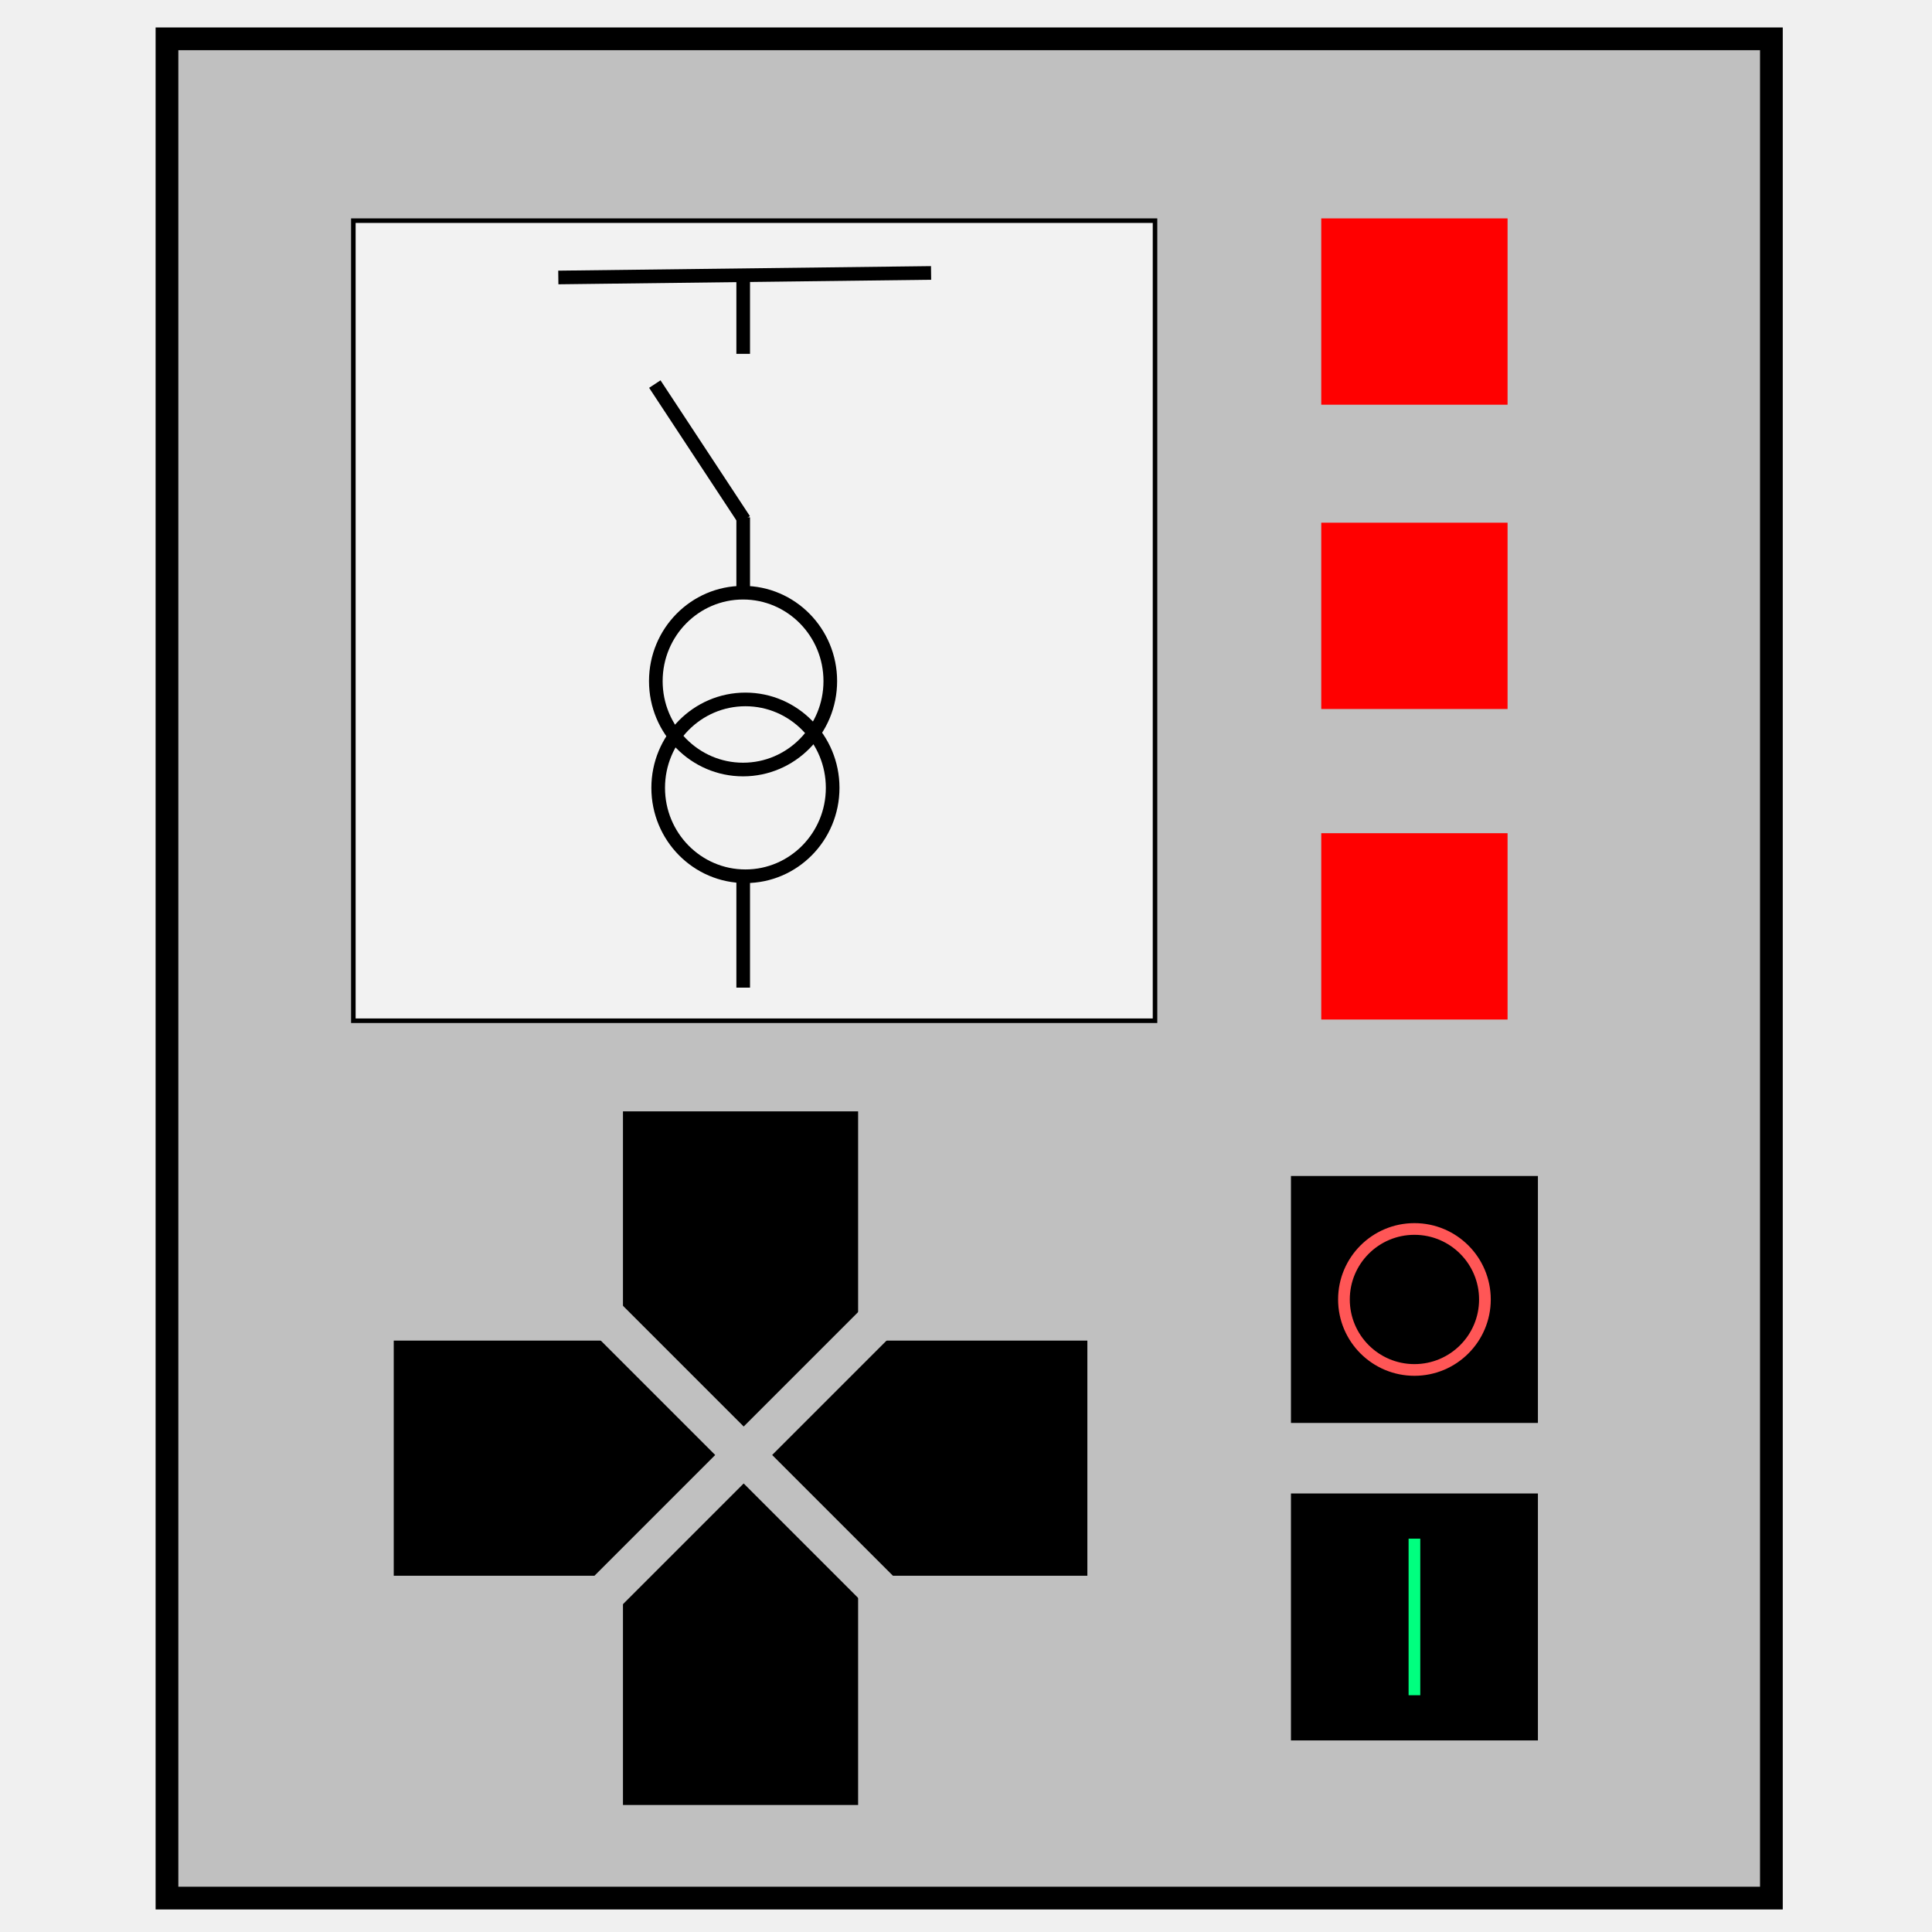
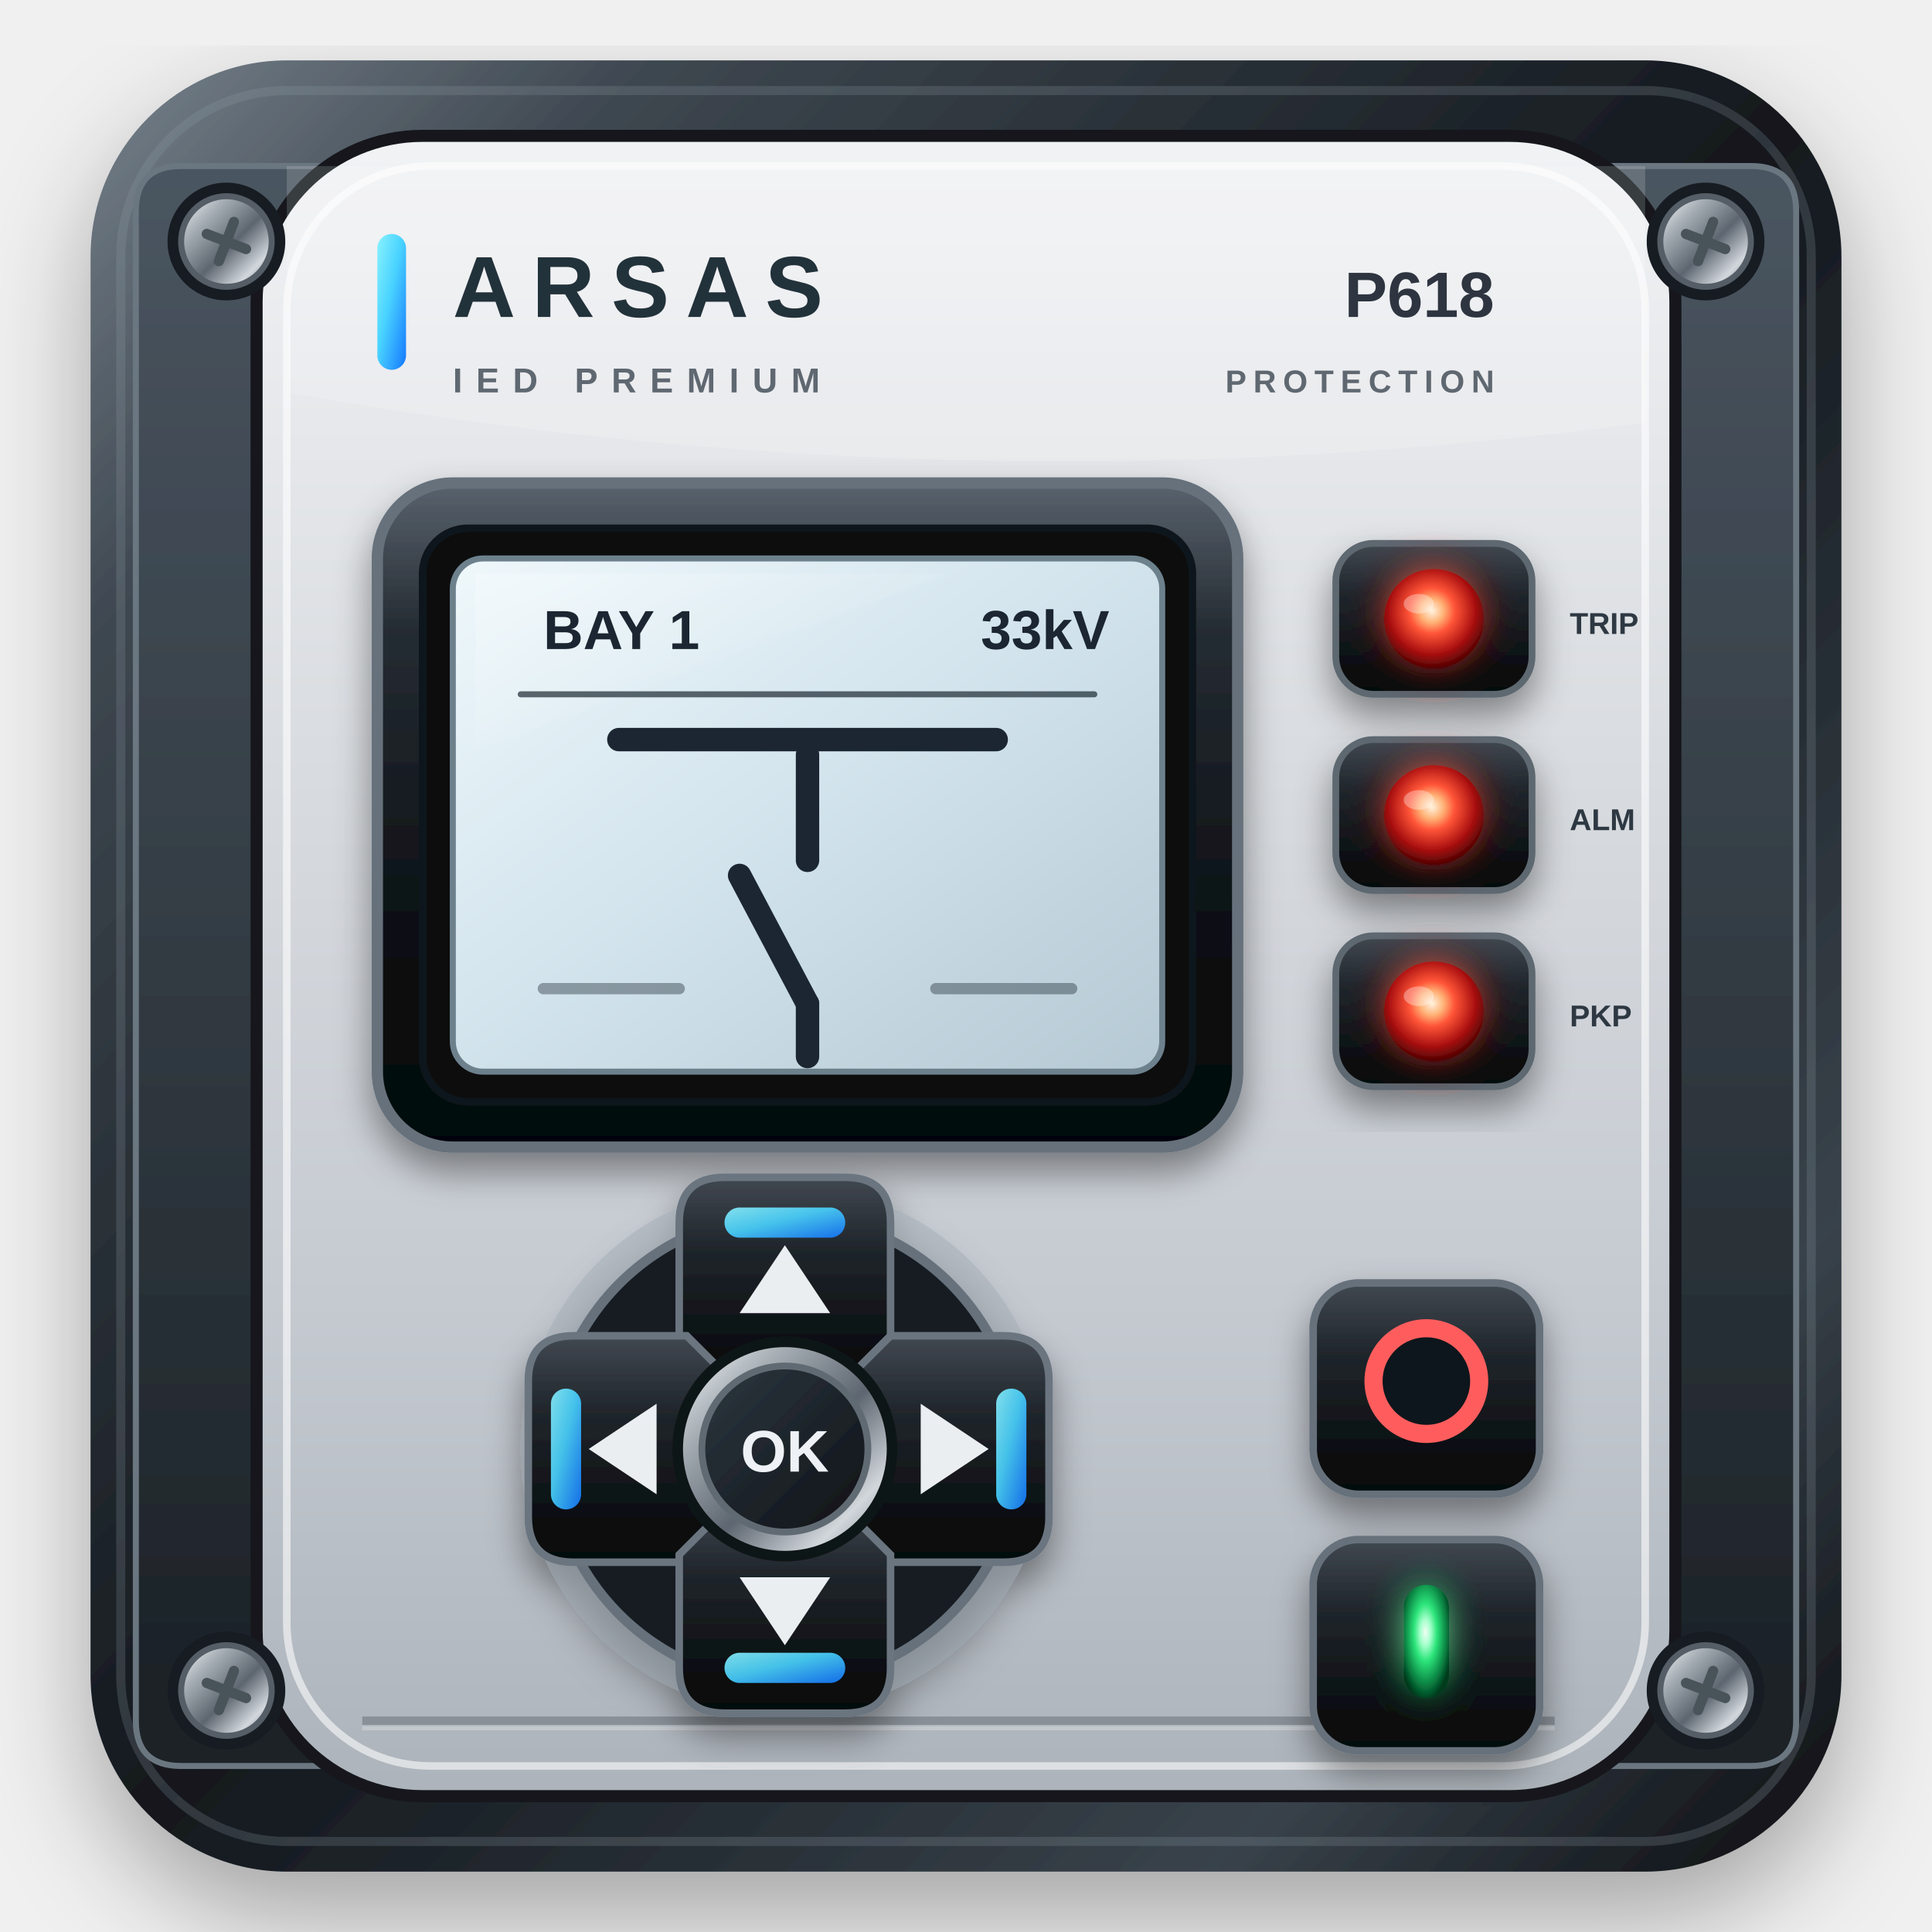
- <svg xmlns="http://www.w3.org/2000/svg" width="425" height="425">
-   <g class="layer">
-     <rect fill="#c0c0c0" stroke="#000000" stroke-width="5" x="36.73" y="8.54" width="352.94" height="409" id="svg_1" />
-     <path />
-     <path />
-     <path />
-     <path />
-     <path />
-     <path />
-     <g id="svg_9" transform="matrix(0.984335 0 0 0.984335 -162.177 -31.1365)">
-       <g id="svg_8" transform="matrix(1 0 0 1 64.19 -12.41)">
-         <path stroke-width="0" />
-         <path stroke-width="0" />
-         <path stroke-width="0" />
-         <path fill="#000000" stroke="#000000" stroke-width="0" d="m188.56,343.64l51.23,0l0,-51.23l52.55,0l0,51.23l51.23,0l0,52.55l-51.23,0l0,51.23l-52.55,0l0,-51.23l-51.23,0z" id="svg_27" />
-       </g>
-       <g id="svg_7" transform="rotate(-45 330.25 357.5) matrix(1 0 0 1 -229.75 86)">
-         <rect fill="#c0c0c0" stroke="#00e2e2" stroke-width="0" x="493" y="267" width="134" height="9" id="svg_5" />
-         <rect fill="#c0c0c0" stroke="#00e2e2" stroke-width="0" x="494" y="267" width="134" height="9" id="svg_6" transform="rotate(90 561 271.5)" />
-       </g>
-     </g>
-     <rect fill="#f2f2f2" stroke="#000000" x="77.73" y="48.54" width="176.35" height="176" id="svg_2" />
-     <g id="svg_35" transform="matrix(1 0 0 1 -103.182 -24.4604)">
-       <line fill="none" stroke="#000000" stroke-width="3" x1="226" y1="85.5" x2="308" y2="84.5" id="svg_28" />
-       <line fill="none" stroke="#000000" stroke-width="3" x1="266.67" y1="84.46" x2="266.67" y2="102.3" id="svg_29" />
-       <line fill="none" stroke="#000000" stroke-width="3" x1="266.67" y1="138.26" x2="266.67" y2="154.48" id="svg_30" />
-       <line fill="none" stroke="#000000" stroke-width="3" x1="247.23" y1="108.95" x2="266.89" y2="138.82" id="svg_31" />
-       <ellipse fill="none" stroke="#000000" stroke-width="3" cx="266.64" cy="174.29" rx="19.19" ry="19.45" id="svg_32" />
-       <ellipse fill="none" stroke="#000000" stroke-width="3" cx="267.16" cy="197.77" rx="19.19" ry="19.45" id="svg_33" />
-       <line fill="none" stroke="#000000" stroke-width="3" x1="266.67" y1="217.45" x2="266.67" y2="241.72" id="svg_34" />
-     </g>
-     <g id="svg_39" transform="matrix(0.857143 0 0 0.857143 -59.9451 25.1036)">
-       <rect fill="#000000" stroke="#000000" stroke-width="0" x="401.25" y="272.52" width="63.38" height="63.38" id="svg_37" />
-       <rect fill="#000000" stroke="#000000" stroke-width="0" x="401.25" y="354" width="63.38" height="63.38" id="svg_38" />
-       <ellipse fill="#000000" stroke="#ff5656" stroke-width="3" cx="432.94" cy="304.21" rx="18.09" ry="18.09" id="svg_41" />
-       <line fill="none" stroke="#00ff7f" x1="432.94" y1="365.6" x2="432.94" y2="405.78" id="svg_42" stroke-width="3" />
-     </g>
-     <g id="svg_44" transform="matrix(1.36613 0 0 1.36613 -274.122 -51.6847)">
-       <rect fill="#ff0000" stroke="#000000" stroke-width="0" x="413.41" y="73" width="30" height="30" id="svg_19" />
-       <rect fill="#ff0000" stroke="#000000" stroke-width="0" x="413.41" y="122" width="30" height="30" id="svg_24" />
-       <rect fill="#ff0000" stroke="#000000" stroke-width="0" x="413.41" y="172" width="30" height="30" id="svg_25" />
+ <svg xmlns="http://www.w3.org/2000/svg" width="256" height="256" viewBox="0 0 256 256" role="img" aria-labelledby="title desc">
+   <defs>
+     <linearGradient id="frameGrad" x1="0" y1="0" x2="1" y2="1">
+       <stop offset="0" stop-color="#77828c" />
+       <stop offset="0.16" stop-color="#3e4750" />
+       <stop offset="0.5" stop-color="#13181d" />
+       <stop offset="0.82" stop-color="#39424b" />
+       <stop offset="1" stop-color="#0a0d10" />
+     </linearGradient>
+     <linearGradient id="railGrad" x1="0" y1="0" x2="0" y2="1">
+       <stop offset="0" stop-color="#4a5560" />
+       <stop offset="1" stop-color="#1a2025" />
+     </linearGradient>
+     <linearGradient id="faceGrad" x1="0" y1="0" x2="0" y2="1">
+       <stop offset="0" stop-color="#f1f2f4" />
+       <stop offset="0.35" stop-color="#dadde1" />
+       <stop offset="0.72" stop-color="#c4c9d0" />
+       <stop offset="1" stop-color="#adb4bb" />
+     </linearGradient>
+     <linearGradient id="displayBezel" x1="0" y1="0" x2="0" y2="1">
+       <stop offset="0" stop-color="#59636d" />
+       <stop offset="0.22" stop-color="#252c33" />
+       <stop offset="0.7" stop-color="#0a0e12" />
+       <stop offset="1" stop-color="#040608" />
+     </linearGradient>
+     <linearGradient id="displayFill" x1="0" y1="0" x2="1" y2="1">
+       <stop offset="0" stop-color="#eff8fb" />
+       <stop offset="0.45" stop-color="#d4e5ee" />
+       <stop offset="1" stop-color="#b5c9d4" />
+     </linearGradient>
+     <linearGradient id="glassShine" x1="0" y1="0" x2="1" y2="1">
+       <stop offset="0" stop-color="#ffffff" stop-opacity="0.5" />
+       <stop offset="0.34" stop-color="#ffffff" stop-opacity="0.13" />
+       <stop offset="0.35" stop-color="#ffffff" stop-opacity="0" />
+       <stop offset="1" stop-color="#ffffff" stop-opacity="0" />
+     </linearGradient>
+     <linearGradient id="plasticGrad" x1="0" y1="0" x2="0" y2="1">
+       <stop offset="0" stop-color="#414851" />
+       <stop offset="0.33" stop-color="#20262c" />
+       <stop offset="0.75" stop-color="#0d1114" />
+       <stop offset="1" stop-color="#050708" />
+     </linearGradient>
+     <linearGradient id="buttonBlue" x1="0" y1="0" x2="1" y2="1">
+       <stop offset="0" stop-color="#8af2ff" />
+       <stop offset="0.45" stop-color="#49d3ff" />
+       <stop offset="1" stop-color="#1577ff" />
+     </linearGradient>
+     <linearGradient id="buttonBlueDim" x1="0" y1="0" x2="1" y2="1">
+       <stop offset="0" stop-color="#2d3740" />
+       <stop offset="1" stop-color="#0e1216" />
+     </linearGradient>
+     <radialGradient id="ledRed" cx="48%" cy="42%" r="60%">
+       <stop offset="0" stop-color="#fff3df" />
+       <stop offset="0.2" stop-color="#ffb175" />
+       <stop offset="0.38" stop-color="#ff5538" />
+       <stop offset="0.72" stop-color="#aa1010" />
+       <stop offset="1" stop-color="#450000" />
+     </radialGradient>
+     <radialGradient id="ledGreen" cx="48%" cy="42%" r="60%">
+       <stop offset="0" stop-color="#f0fff5" />
+       <stop offset="0.2" stop-color="#a2ffca" />
+       <stop offset="0.42" stop-color="#2de57a" />
+       <stop offset="0.76" stop-color="#0a8544" />
+       <stop offset="1" stop-color="#003a1c" />
+     </radialGradient>
+     <linearGradient id="ringGrad" x1="0" y1="0" x2="1" y2="1">
+       <stop offset="0" stop-color="#fbfcfd" />
+       <stop offset="0.25" stop-color="#a9b1b7" />
+       <stop offset="0.55" stop-color="#5d6670" />
+       <stop offset="0.8" stop-color="#d2d7dc" />
+       <stop offset="1" stop-color="#707983" />
+     </linearGradient>
+     <filter id="shadow" x="-30%" y="-30%" width="160%" height="160%">
+       <feDropShadow dx="0" dy="6" stdDeviation="7" flood-color="#000000" flood-opacity="0.32" />
+     </filter>
+     <filter id="smallShadow" x="-30%" y="-30%" width="160%" height="160%">
+       <feDropShadow dx="0" dy="2.5" stdDeviation="2.4" flood-color="#000000" flood-opacity="0.42" />
+     </filter>
+     <filter id="glow" x="-120%" y="-120%" width="340%" height="340%">
+       <feGaussianBlur stdDeviation="2.4" result="blur" />
+       <feMerge>
+         <feMergeNode in="blur" />
+         <feMergeNode in="SourceGraphic" />
+       </feMerge>
+     </filter>
+     <g id="screwHead">
+       <circle r="7.8" fill="#161b20" />
+       <circle r="6" fill="url(#ringGrad)" stroke="#545d66" stroke-width="0.8" />
+       <path d="M-2.6,-1 L2.6,1 M-1,2.6 L1,-2.6" stroke="#49525a" stroke-width="1.35" stroke-linecap="round" />
+     </g>
+     <g id="up">
+       <path d="M0 7 L6 -2 L12 7 Z" />
+     </g>
+     <g id="right">
+       <path d="M5 0 L14 6 L5 12 Z" />
+     </g>
+     <g id="down">
+       <path d="M0 0 L6 9 L12 0 Z" />
+     </g>
+     <g id="left">
+       <path d="M9 0 L0 6 L9 12 Z" />
+     </g>
+   </defs>
+   <g filter="url(#shadow)">
+     <rect x="12" y="8" width="232" height="240" rx="26" fill="url(#frameGrad)" />
+     <rect x="16" y="12" width="224" height="232" rx="22" fill="none" stroke="#94a0ab" stroke-opacity="0.22" stroke-width="1.2" />
+     <path d="M24 22 H48 L41 33 V223 L48 234 H24 Q18 234 18 228 V28 Q18 22 24 22Z" fill="url(#railGrad)" stroke="#6b7680" stroke-width="0.8" />
+     <path d="M232 22 H208 L215 33 V223 L208 234 H232 Q238 234 238 228 V28 Q238 22 232 22Z" fill="url(#railGrad)" stroke="#6b7680" stroke-width="0.8" />
+     <rect x="34" y="18" width="188" height="220" rx="22" fill="url(#faceGrad)" stroke="#14181c" stroke-width="1.6" />
+     <rect x="38" y="22" width="180" height="212" rx="19" fill="none" stroke="#ffffff" stroke-opacity="0.58" stroke-width="1" />
+     <path d="M38 22 H218 V56 Q128 68 38 52 Z" fill="#ffffff" opacity="0.16" />
+     <path d="M48 228 H206" stroke="#616970" stroke-width="1.1" opacity="0.5" />
+     <path d="M48 229 H206" stroke="#ffffff" stroke-width="0.55" opacity="0.25" />
+     <g transform="translate(30 32)">
+       <use href="#screwHead" />
+     </g>
+     <g transform="translate(226 32)">
+       <use href="#screwHead" />
+     </g>
+     <g transform="translate(30 224)">
+       <use href="#screwHead" />
+     </g>
+     <g transform="translate(226 224)">
+       <use href="#screwHead" />
+     </g>
+     <rect x="50" y="31" width="3.8" height="18" rx="1.9" fill="url(#buttonBlue)" />
+     <text x="60" y="42" font-family="Segoe UI, Arial, sans-serif" font-size="11.5" font-weight="700" letter-spacing="2.2" fill="#24303a">ARSAS</text>
+     <text x="60" y="52" font-family="Segoe UI, Arial, sans-serif" font-size="4.6" font-weight="700" letter-spacing="1.8" fill="#5f6871">IED PREMIUM</text>
+     <text x="198" y="42" text-anchor="end" font-family="Segoe UI, Arial, sans-serif" font-size="8.5" font-weight="700" fill="#2e3640">P618</text>
+     <text x="198" y="52" text-anchor="end" font-family="Segoe UI, Arial, sans-serif" font-size="4.2" font-weight="700" letter-spacing="0.9" fill="#5f6871">PROTECTION</text>
+     <g filter="url(#smallShadow)">
+       <rect x="50" y="64" width="114" height="88" rx="10" fill="url(#displayBezel)" stroke="#66717b" stroke-width="1.5" />
+       <rect x="56" y="70" width="102" height="76" rx="6" fill="#090d10" stroke="#11161a" stroke-width="1" />
+       <rect x="60" y="74" width="94" height="68" rx="4" fill="url(#displayFill)" stroke="#6d818d" stroke-width="0.8" />
+       <path d="M63 76 H154 L117 110 H63 Z" fill="url(#glassShine)" opacity="0.56" />
+     </g>
+     <g font-family="Segoe UI, Arial, sans-serif" fill="#1b2831" stroke="#1b2831" stroke-linecap="round" stroke-linejoin="round">
+       <text x="72" y="86" font-size="7.3" font-weight="700" stroke="none">BAY 1</text>
+       <text x="147" y="86" font-size="7.3" font-weight="700" stroke="none" text-anchor="end">33kV</text>
+       <line x1="69" y1="92" x2="145" y2="92" stroke-width="0.8" opacity="0.7" />
+       <line x1="82" y1="98" x2="132" y2="98" stroke-width="3.1" />
+       <line x1="107" y1="100" x2="107" y2="114" stroke-width="3.1" />
+       <line x1="98" y1="116" x2="107" y2="133" stroke-width="3.1" />
+       <line x1="107" y1="133" x2="107" y2="140" stroke-width="3.1" />
+       <line x1="72" y1="131" x2="90" y2="131" stroke-width="1.5" opacity="0.4" />
+       <line x1="124" y1="131" x2="142" y2="131" stroke-width="1.5" opacity="0.4" />
+     </g>
+     <g font-family="Segoe UI, Arial, sans-serif" font-size="4" font-weight="700" fill="#2f3942">
+       <g transform="translate(177 72)" filter="url(#smallShadow)">
+         <rect width="26" height="20" rx="5" fill="url(#plasticGrad)" stroke="#5d6770" stroke-width="0.9" />
+         <circle cx="13" cy="10" r="6.6" fill="url(#ledRed)" filter="url(#glow)" />
+         <ellipse cx="11" cy="8" rx="2" ry="1.3" fill="#ffffff" opacity="0.33" />
+       </g>
+       <text x="208" y="84">TRIP</text>
+       <g transform="translate(177 98)" filter="url(#smallShadow)">
+         <rect width="26" height="20" rx="5" fill="url(#plasticGrad)" stroke="#5d6770" stroke-width="0.9" />
+         <circle cx="13" cy="10" r="6.6" fill="url(#ledRed)" filter="url(#glow)" />
+         <ellipse cx="11" cy="8" rx="2" ry="1.3" fill="#ffffff" opacity="0.33" />
+       </g>
+       <text x="208" y="110">ALM</text>
+       <g transform="translate(177 124)" filter="url(#smallShadow)">
+         <rect width="26" height="20" rx="5" fill="url(#plasticGrad)" stroke="#5d6770" stroke-width="0.9" />
+         <circle cx="13" cy="10" r="6.6" fill="url(#ledRed)" filter="url(#glow)" />
+         <ellipse cx="11" cy="8" rx="2" ry="1.3" fill="#ffffff" opacity="0.33" />
+       </g>
+       <text x="208" y="136">PKP</text>
+     </g>
+     <g filter="url(#smallShadow)">
+       <circle cx="104" cy="192" r="35" fill="#8e98a1" opacity="0.3" />
+       <circle cx="104" cy="192" r="31" fill="#181d22" stroke="#66717b" stroke-width="1.3" />
+       <path d="M90 162 Q90 156 96 156 H112 Q118 156 118 162 V177 L111 184 H97 L90 177 Z" fill="url(#plasticGrad)" stroke="#6a7580" stroke-width="1" />
+       <path d="M76 177 Q70 177 70 183 V201 Q70 207 76 207 H91 L98 200 V184 L91 177 Z" fill="url(#plasticGrad)" stroke="#6a7580" stroke-width="1" />
+       <path d="M118 177 H133 Q139 177 139 183 V201 Q139 207 133 207 H118 L111 200 V184 Z" fill="url(#plasticGrad)" stroke="#6a7580" stroke-width="1" />
+       <path d="M90 206 L97 199 H111 L118 206 V221 Q118 227 112 227 H96 Q90 227 90 221 Z" fill="url(#plasticGrad)" stroke="#6a7580" stroke-width="1" />
+       <rect x="96" y="160" width="16" height="4" rx="2" fill="url(#buttonBlue)" opacity="0.9" />
+       <rect x="73" y="184" width="4" height="16" rx="2" fill="url(#buttonBlue)" opacity="0.9" />
+       <rect x="132" y="184" width="4" height="16" rx="2" fill="url(#buttonBlue)" opacity="0.9" />
+       <rect x="96" y="219" width="16" height="4" rx="2" fill="url(#buttonBlue)" opacity="0.9" />
+       <circle cx="104" cy="192" r="14.2" fill="url(#ringGrad)" stroke="#0f1316" stroke-width="1.4" />
+       <circle cx="104" cy="192" r="11" fill="url(#buttonBlueDim)" stroke="#616b73" stroke-width="0.9" />
+     </g>
+     <g fill="#f4f7fa" opacity="0.96">
+       <g transform="translate(98 167)">
+         <use href="#up" />
+       </g>
+       <g transform="translate(117 186)">
+         <use href="#right" />
+       </g>
+       <g transform="translate(98 209)">
+         <use href="#down" />
+       </g>
+       <g transform="translate(78 186)">
+         <use href="#left" />
+       </g>
+     </g>
+     <text x="104" y="195" text-anchor="middle" font-family="Segoe UI, Arial, sans-serif" font-size="7.8" font-weight="700" fill="#eef2f6">OK</text>
+     <g filter="url(#smallShadow)" font-family="Segoe UI, Arial, sans-serif" text-anchor="middle">
+       <g transform="translate(174 170)">
+         <rect width="30" height="28" rx="6" fill="url(#plasticGrad)" stroke="#66717b" stroke-width="1" />
+         <circle cx="15" cy="13" r="7" fill="#11161a" stroke="#ff5d5d" stroke-width="2.4" />
+       </g>
+       <g transform="translate(174 204)">
+         <rect width="30" height="28" rx="6" fill="url(#plasticGrad)" stroke="#66717b" stroke-width="1" />
+         <rect x="12" y="6" width="6" height="15" rx="3" fill="url(#ledGreen)" filter="url(#glow)" />
+       </g>
    </g>
  </g>
</svg>
